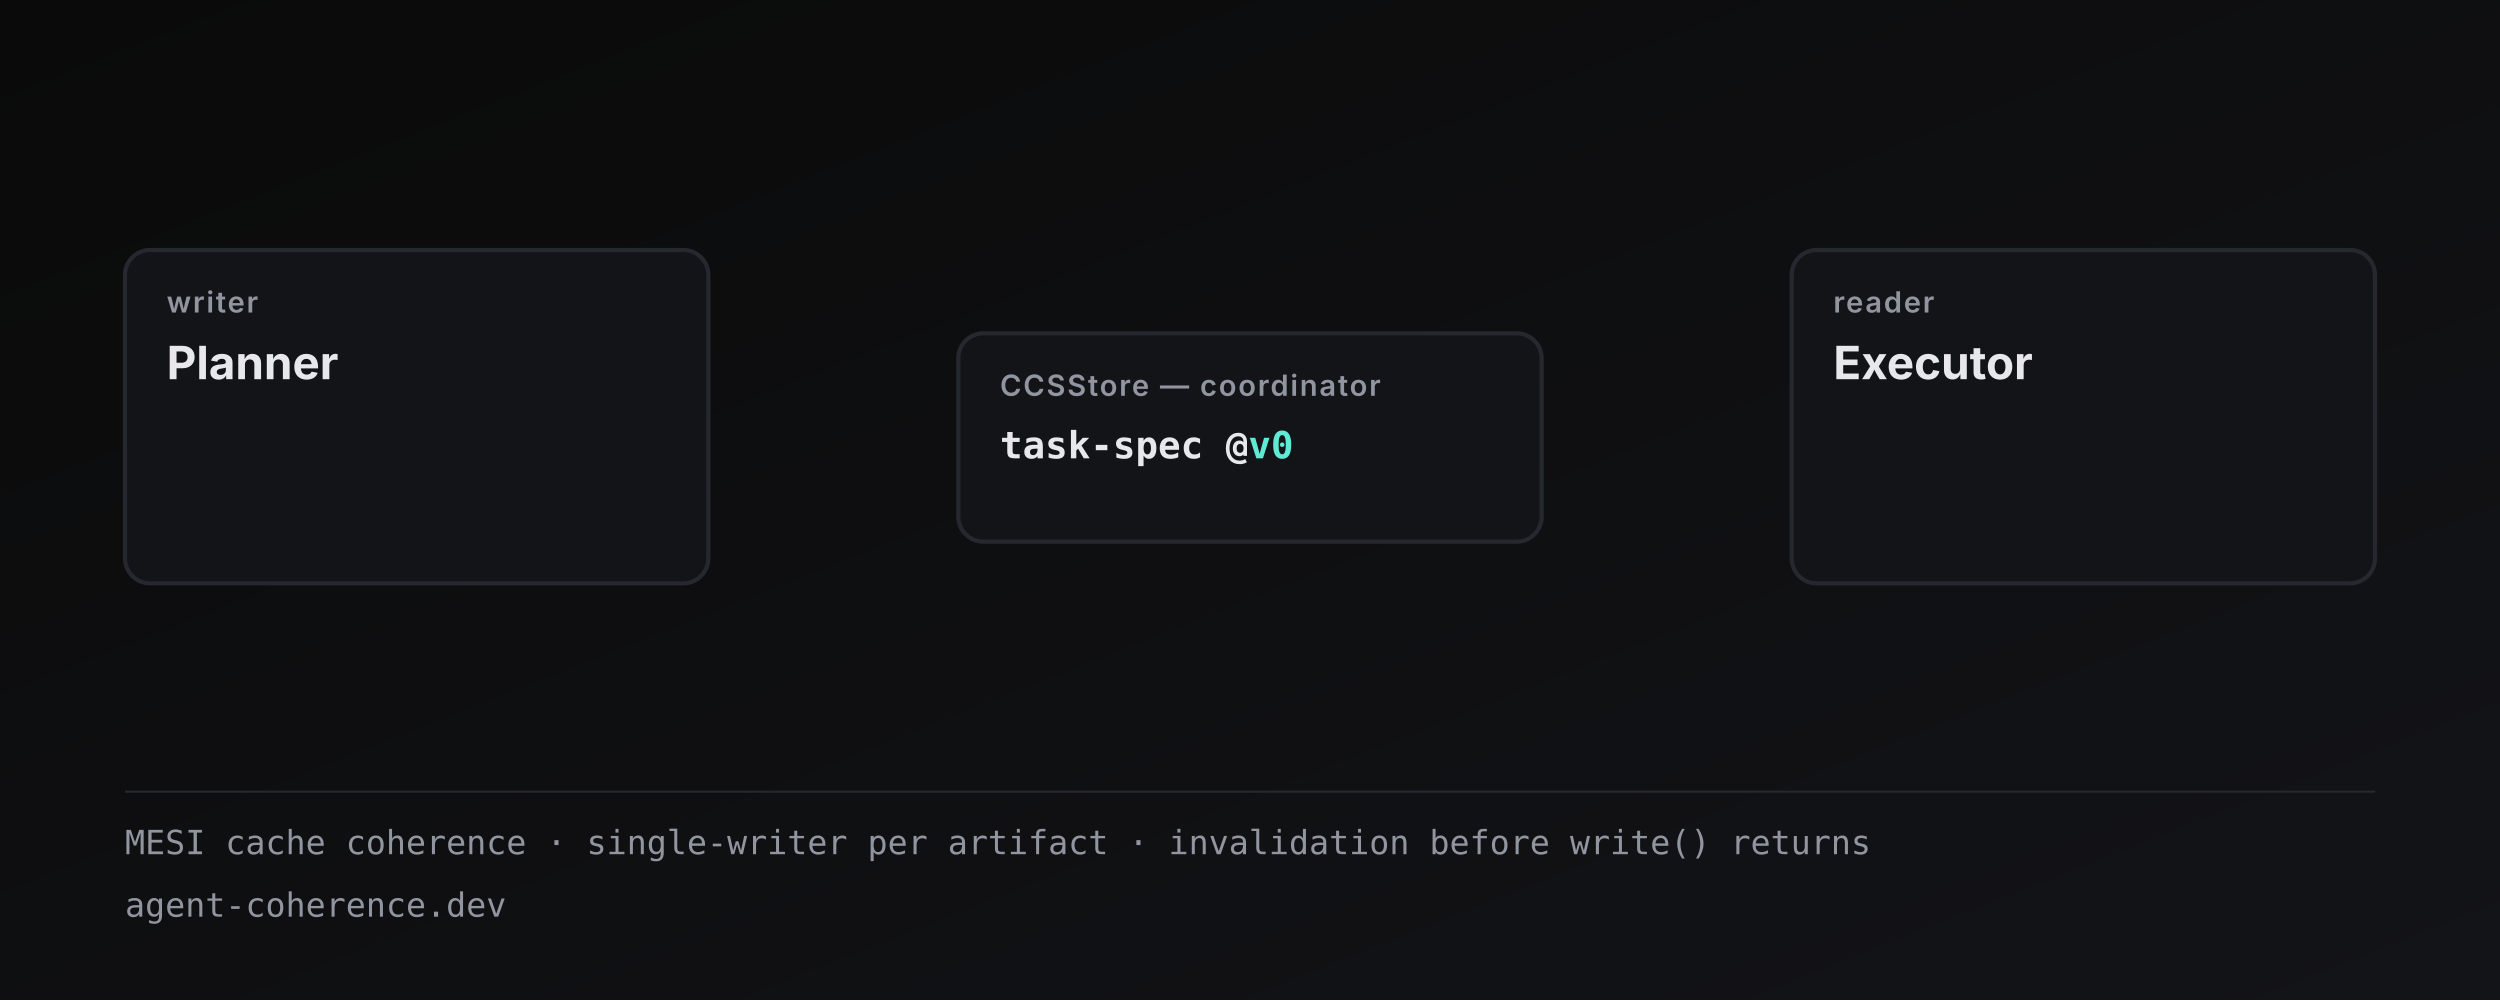
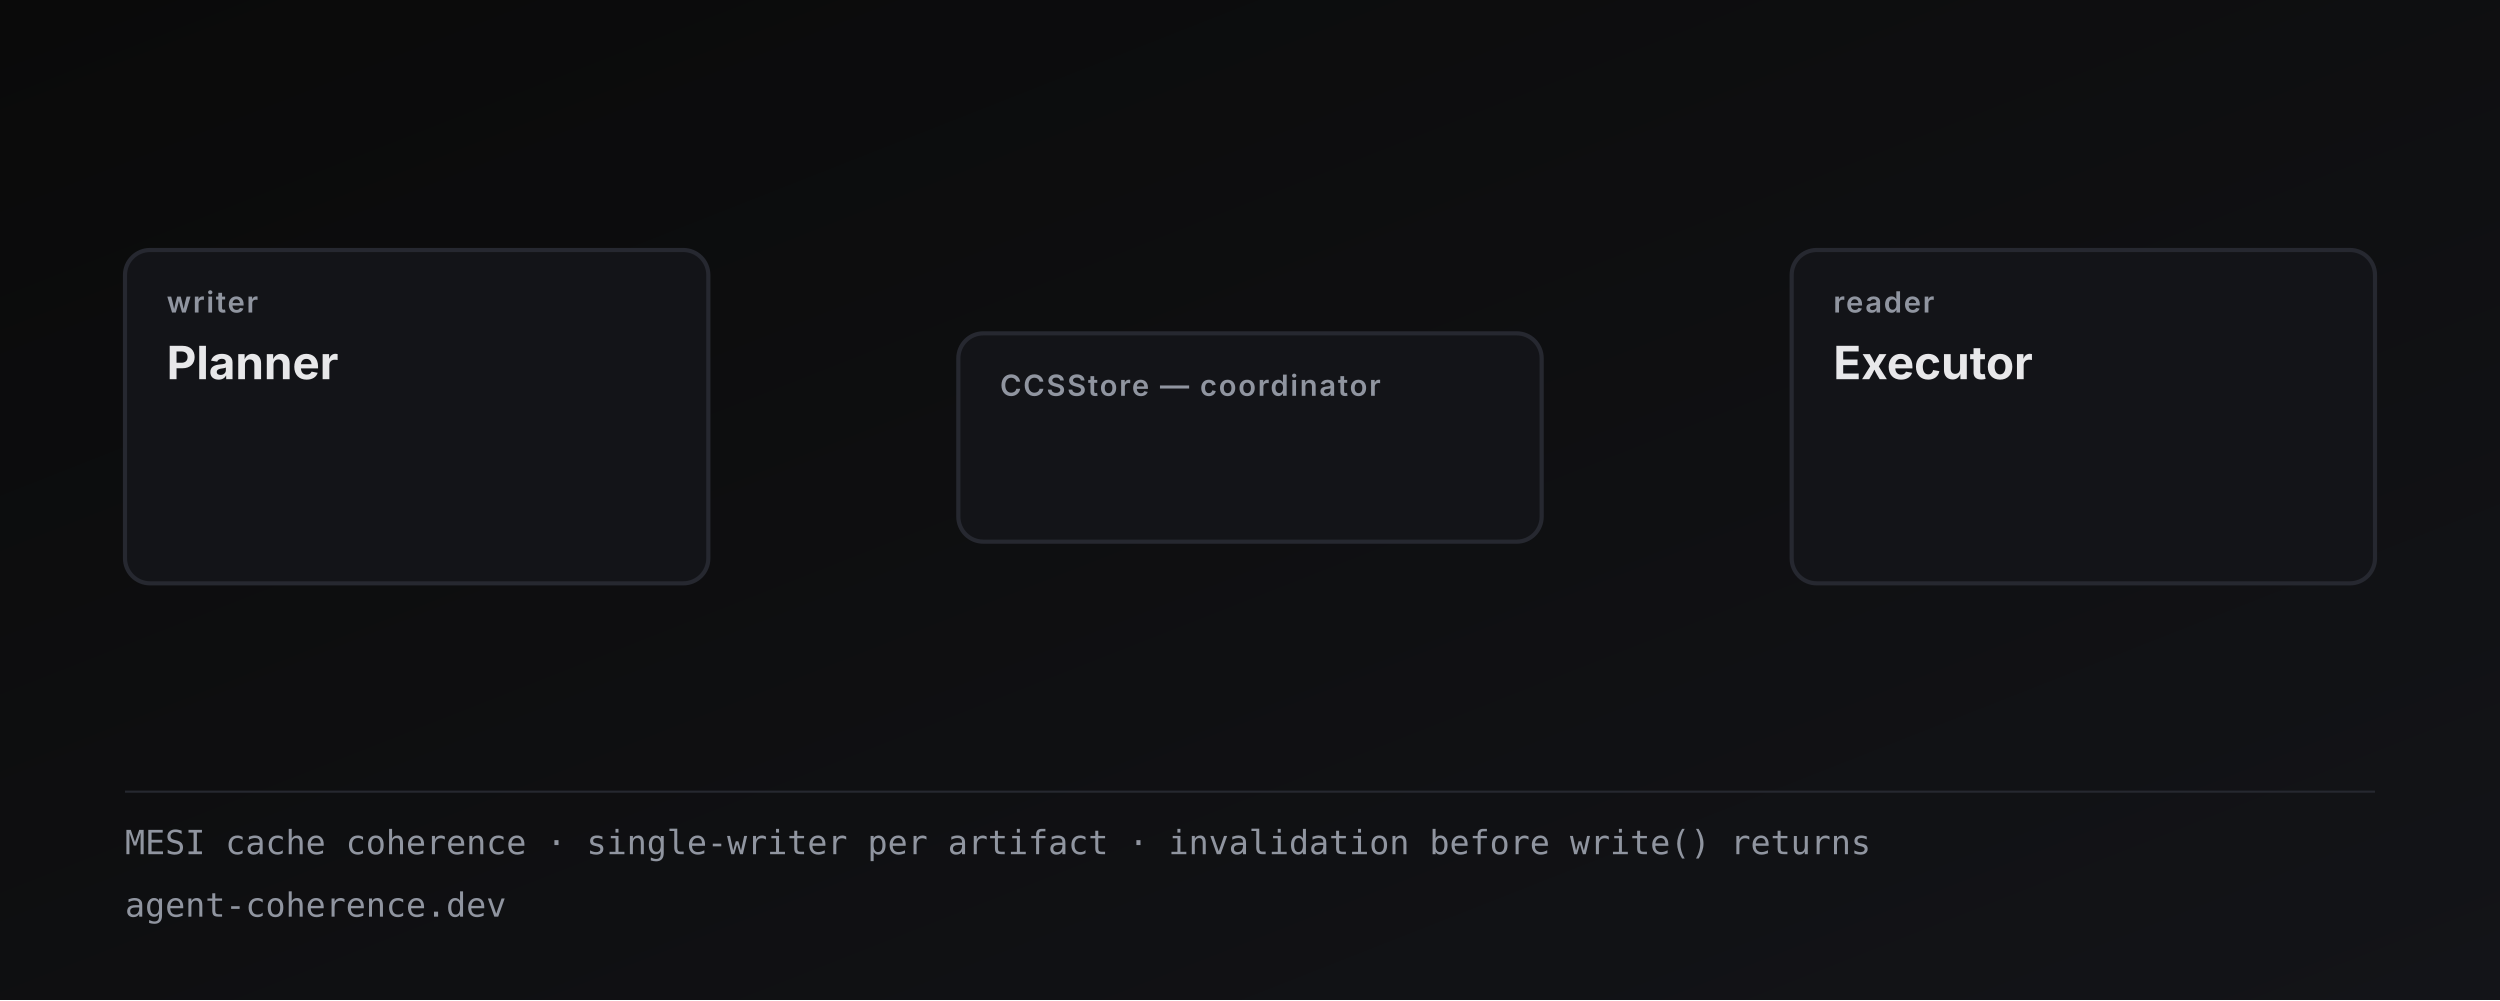
<svg xmlns="http://www.w3.org/2000/svg" viewBox="0 0 1200 480" width="1200" height="480" role="img" aria-label="Animated diagram showing the planner-executor state transitions: t=0 planner writes v1, t=1 executor reads v1, t=2 planner writes v2 and CCSStore invalidates the executor's cache, t=3 executor's next read pulls v2 and tsc passes.">
  <defs>
    <linearGradient id="bg" x1="0" y1="0" x2="1" y2="1">
      <stop offset="0%" stop-color="#0a0a0a" />
      <stop offset="100%" stop-color="#131418" />
    </linearGradient>
    <marker id="arrow-accent" viewBox="0 0 10 10" refX="9" refY="5" markerWidth="8" markerHeight="8" orient="auto-start-reverse">
      <path d="M0,0 L10,5 L0,10 z" fill="#5eead4" />
    </marker>
    <marker id="arrow-red" viewBox="0 0 10 10" refX="9" refY="5" markerWidth="8" markerHeight="8" orient="auto-start-reverse">
      <path d="M0,0 L10,5 L0,10 z" fill="#fb7185" />
    </marker>
    <marker id="arrow-muted" viewBox="0 0 10 10" refX="9" refY="5" markerWidth="8" markerHeight="8" orient="auto-start-reverse">
      <path d="M0,0 L10,5 L0,10 z" fill="#9095a0" />
    </marker>
  </defs>
  <style>
-     /* 12s total loop. Five frames, each 20% = 2.4s visible. */
+     /* 12s total loop. Five frames at 0/20/40/60/80% — step-end timing so
+        opacity jumps instantly between phases (no fade overlap that would
+        layer two phases' text on top of each other during transitions). */
    .phase { opacity: 0; }
-     .phase-0 { animation: phase0 12s infinite; }
-     .phase-1 { animation: phase1 12s infinite; }
-     .phase-2 { animation: phase2 12s infinite; }
-     .phase-3 { animation: phase3 12s infinite; }
-     .phase-4 { animation: phase4 12s infinite; }
+     .phase-0 { animation: phase0 12s step-end infinite; }
+     .phase-1 { animation: phase1 12s step-end infinite; }
+     .phase-2 { animation: phase2 12s step-end infinite; }
+     .phase-3 { animation: phase3 12s step-end infinite; }
+     .phase-4 { animation: phase4 12s step-end infinite; }

-     @keyframes phase0 { 0%, 18% { opacity: 1; } 22%, 100% { opacity: 0; } }
-     @keyframes phase1 { 0%, 18% { opacity: 0; } 22%, 38% { opacity: 1; } 42%, 100% { opacity: 0; } }
-     @keyframes phase2 { 0%, 38% { opacity: 0; } 42%, 58% { opacity: 1; } 62%, 100% { opacity: 0; } }
-     @keyframes phase3 { 0%, 58% { opacity: 0; } 62%, 78% { opacity: 1; } 82%, 100% { opacity: 0; } }
-     @keyframes phase4 { 0%, 78% { opacity: 0; } 82%, 100% { opacity: 1; } }
+     @keyframes phase0 { 0% { opacity: 1; } 20% { opacity: 0; } }
+     @keyframes phase1 { 0% { opacity: 0; } 20% { opacity: 1; } 40% { opacity: 0; } }
+     @keyframes phase2 { 0% { opacity: 0; } 40% { opacity: 1; } 60% { opacity: 0; } }
+     @keyframes phase3 { 0% { opacity: 0; } 60% { opacity: 1; } 80% { opacity: 0; } }
+     @keyframes phase4 { 0% { opacity: 0; } 80% { opacity: 1; } 100% { opacity: 1; } }

-     /* Flash highlight on the invalidation event (phase 2) */
-     .invalidation-flash { animation: invalidationFlash 12s infinite; }
+     /* Flash highlight on the invalidation event (during phase 2 only) */
+     .invalidation-flash { animation: invalidationFlash 12s step-end infinite; }
    @keyframes invalidationFlash {
-       0%, 42% { opacity: 0; }
-       44%, 50% { opacity: 1; }
-       54%, 100% { opacity: 0; }
+       0% { opacity: 0; }
+       40% { opacity: 1; }
+       50% { opacity: 0; }
+       100% { opacity: 0; }
    }

    /* Static labels never animate */
    .static { opacity: 1; }

    text {
      font-family: -apple-system, BlinkMacSystemFont, "Segoe UI", system-ui, sans-serif;
      fill: #e8e8ea;
    }
    .label { font-size: 14px; font-weight: 600; fill: #9095a0; letter-spacing: 0.06em; text-transform: uppercase; }
    .agent-name { font-size: 22px; font-weight: 700; }
    .cache-line { font-size: 18px; font-family: ui-monospace, "SF Mono", Menlo, monospace; font-weight: 600; }
    .step-label { font-size: 26px; font-weight: 700; fill: #5eead4; }
    .step-desc { font-size: 18px; fill: #e8e8ea; }
    .arrow-label { font-size: 14px; font-family: ui-monospace, "SF Mono", Menlo, monospace; fill: #5eead4; }
    .arrow-label-red { font-size: 14px; font-family: ui-monospace, "SF Mono", Menlo, monospace; fill: #fb7185; }
    .footer-text { font-size: 16px; fill: #9095a0; font-family: ui-monospace, "SF Mono", Menlo, monospace; }
  </style>
  <rect width="1200" height="480" fill="url(#bg)" />
  <g class="static">
    <rect x="60" y="120" width="280" height="160" rx="12" fill="#131418" stroke="#262830" stroke-width="2" />
    <text x="80" y="150" class="label">writer</text>
    <text x="80" y="182" class="agent-name">Planner</text>
  </g>
  <g class="static">
    <rect x="460" y="160" width="280" height="100" rx="12" fill="#131418" stroke="#262830" stroke-width="2" />
    <text x="480" y="190" class="label">CCSStore — coordinator</text>
-     <text x="480" y="220" class="cache-line" fill="#9095a0">task-spec @<tspan id="spec-ver" fill="#5eead4"> v0</tspan>
-     </text>
  </g>
  <g class="static">
    <rect x="860" y="120" width="280" height="160" rx="12" fill="#131418" stroke="#262830" stroke-width="2" />
    <text x="880" y="150" class="label">reader</text>
    <text x="880" y="182" class="agent-name">Executor</text>
  </g>
  <g>
    <g class="phase phase-0">
      <text x="60" y="60" class="step-label">t=0</text>
      <text x="120" y="60" class="step-desc">Planner writes v1 of the task spec.</text>
    </g>
    <g class="phase phase-1">
      <text x="60" y="60" class="step-label">t=1</text>
      <text x="120" y="60" class="step-desc">Executor reads v1, caches locally.</text>
    </g>
    <g class="phase phase-2">
      <text x="60" y="60" class="step-label">t=2</text>
      <text x="120" y="60" class="step-desc">Planner writes v2 → CCSStore invalidates Executor's cache.</text>
    </g>
    <g class="phase phase-3">
      <text x="60" y="60" class="step-label">t=3</text>
      <text x="120" y="60" class="step-desc">Executor's next read pulls v2 — guaranteed.</text>
    </g>
    <g class="phase phase-4">
      <text x="60" y="60" class="step-label">✓</text>
      <text x="120" y="60" class="step-desc" fill="#5eead4">tsc passes. Stale-read failure prevented before commit.</text>
    </g>
  </g>
  <g class="phase phase-0">
    <line x1="340" y1="210" x2="455" y2="210" stroke="#5eead4" stroke-width="2.5" marker-end="url(#arrow-accent)" />
    <text x="350" y="200" class="arrow-label">write(v1)</text>
-     <text x="650" y="220" class="cache-line" fill="#5eead4">v1</text>
+     <text x="480" y="220" class="cache-line" fill="#9095a0">task-spec @ <tspan fill="#5eead4">v1</tspan>
+     </text>
    <text x="880" y="220" class="cache-line" fill="#9095a0">cache: ∅</text>
  </g>
  <g class="phase phase-1">
-     <text x="650" y="220" class="cache-line" fill="#5eead4">v1</text>
+     <text x="480" y="220" class="cache-line" fill="#9095a0">task-spec @ <tspan fill="#5eead4">v1</tspan>
+     </text>
    <line x1="860" y1="220" x2="745" y2="220" stroke="#9095a0" stroke-width="2" marker-end="url(#arrow-muted)" />
    <text x="755" y="210" class="arrow-label" fill="#9095a0">get()</text>
    <line x1="745" y1="240" x2="860" y2="240" stroke="#5eead4" stroke-width="2.5" marker-end="url(#arrow-accent)" />
    <text x="760" y="260" class="arrow-label">return v1</text>
    <text x="880" y="220" class="cache-line" fill="#5eead4">cache: v1</text>
  </g>
  <g class="phase phase-2">
    <line x1="340" y1="200" x2="455" y2="200" stroke="#5eead4" stroke-width="2.5" marker-end="url(#arrow-accent)" />
    <text x="350" y="190" class="arrow-label">write(v2)</text>
-     <text x="650" y="220" class="cache-line" fill="#5eead4">v2</text>
+     <text x="480" y="220" class="cache-line" fill="#9095a0">task-spec @ <tspan fill="#5eead4">v2</tspan>
+     </text>
    <line x1="740" y1="240" x2="860" y2="240" stroke="#fb7185" stroke-width="2.5" marker-end="url(#arrow-red)" />
    <text x="745" y="230" class="arrow-label-red">invalidate</text>
    <text x="880" y="220" class="cache-line" fill="#fb7185">cache: INVALID</text>
    <rect x="876" y="206" width="200" height="20" rx="4" fill="none" stroke="#fb7185" stroke-width="1.5" class="invalidation-flash" opacity="0.7" />
  </g>
  <g class="phase phase-3">
-     <text x="650" y="220" class="cache-line" fill="#5eead4">v2</text>
+     <text x="480" y="220" class="cache-line" fill="#9095a0">task-spec @ <tspan fill="#5eead4">v2</tspan>
+     </text>
    <line x1="860" y1="220" x2="745" y2="220" stroke="#9095a0" stroke-width="2" marker-end="url(#arrow-muted)" />
    <text x="755" y="210" class="arrow-label" fill="#9095a0">get()</text>
    <line x1="745" y1="240" x2="860" y2="240" stroke="#5eead4" stroke-width="2.5" marker-end="url(#arrow-accent)" />
    <text x="760" y="260" class="arrow-label">return v2</text>
    <text x="880" y="220" class="cache-line" fill="#5eead4">cache: v2</text>
  </g>
  <g class="phase phase-4">
-     <text x="650" y="220" class="cache-line" fill="#5eead4">v2</text>
+     <text x="480" y="220" class="cache-line" fill="#9095a0">task-spec @ <tspan fill="#5eead4">v2</tspan>
+     </text>
    <text x="880" y="220" class="cache-line" fill="#5eead4">cache: v2</text>
    <g transform="translate(960 250)">
      <circle cx="0" cy="0" r="22" fill="#5eead4" fill-opacity="0.15" stroke="#5eead4" stroke-width="2" />
      <path d="M-9,-1 L-2,7 L11,-8" fill="none" stroke="#5eead4" stroke-width="3" stroke-linecap="round" stroke-linejoin="round" />
    </g>
    <text x="880" y="305" class="cache-line" fill="#5eead4">tsc: PASS</text>
  </g>
  <g class="static">
    <line x1="60" y1="380" x2="1140" y2="380" stroke="#262830" stroke-width="1" />
    <text x="60" y="410" class="footer-text">MESI cache coherence · single-writer per artifact · invalidation before write() returns</text>
    <text x="60" y="440" class="footer-text" fill="#5eead4">agent-coherence.dev</text>
  </g>
</svg>
